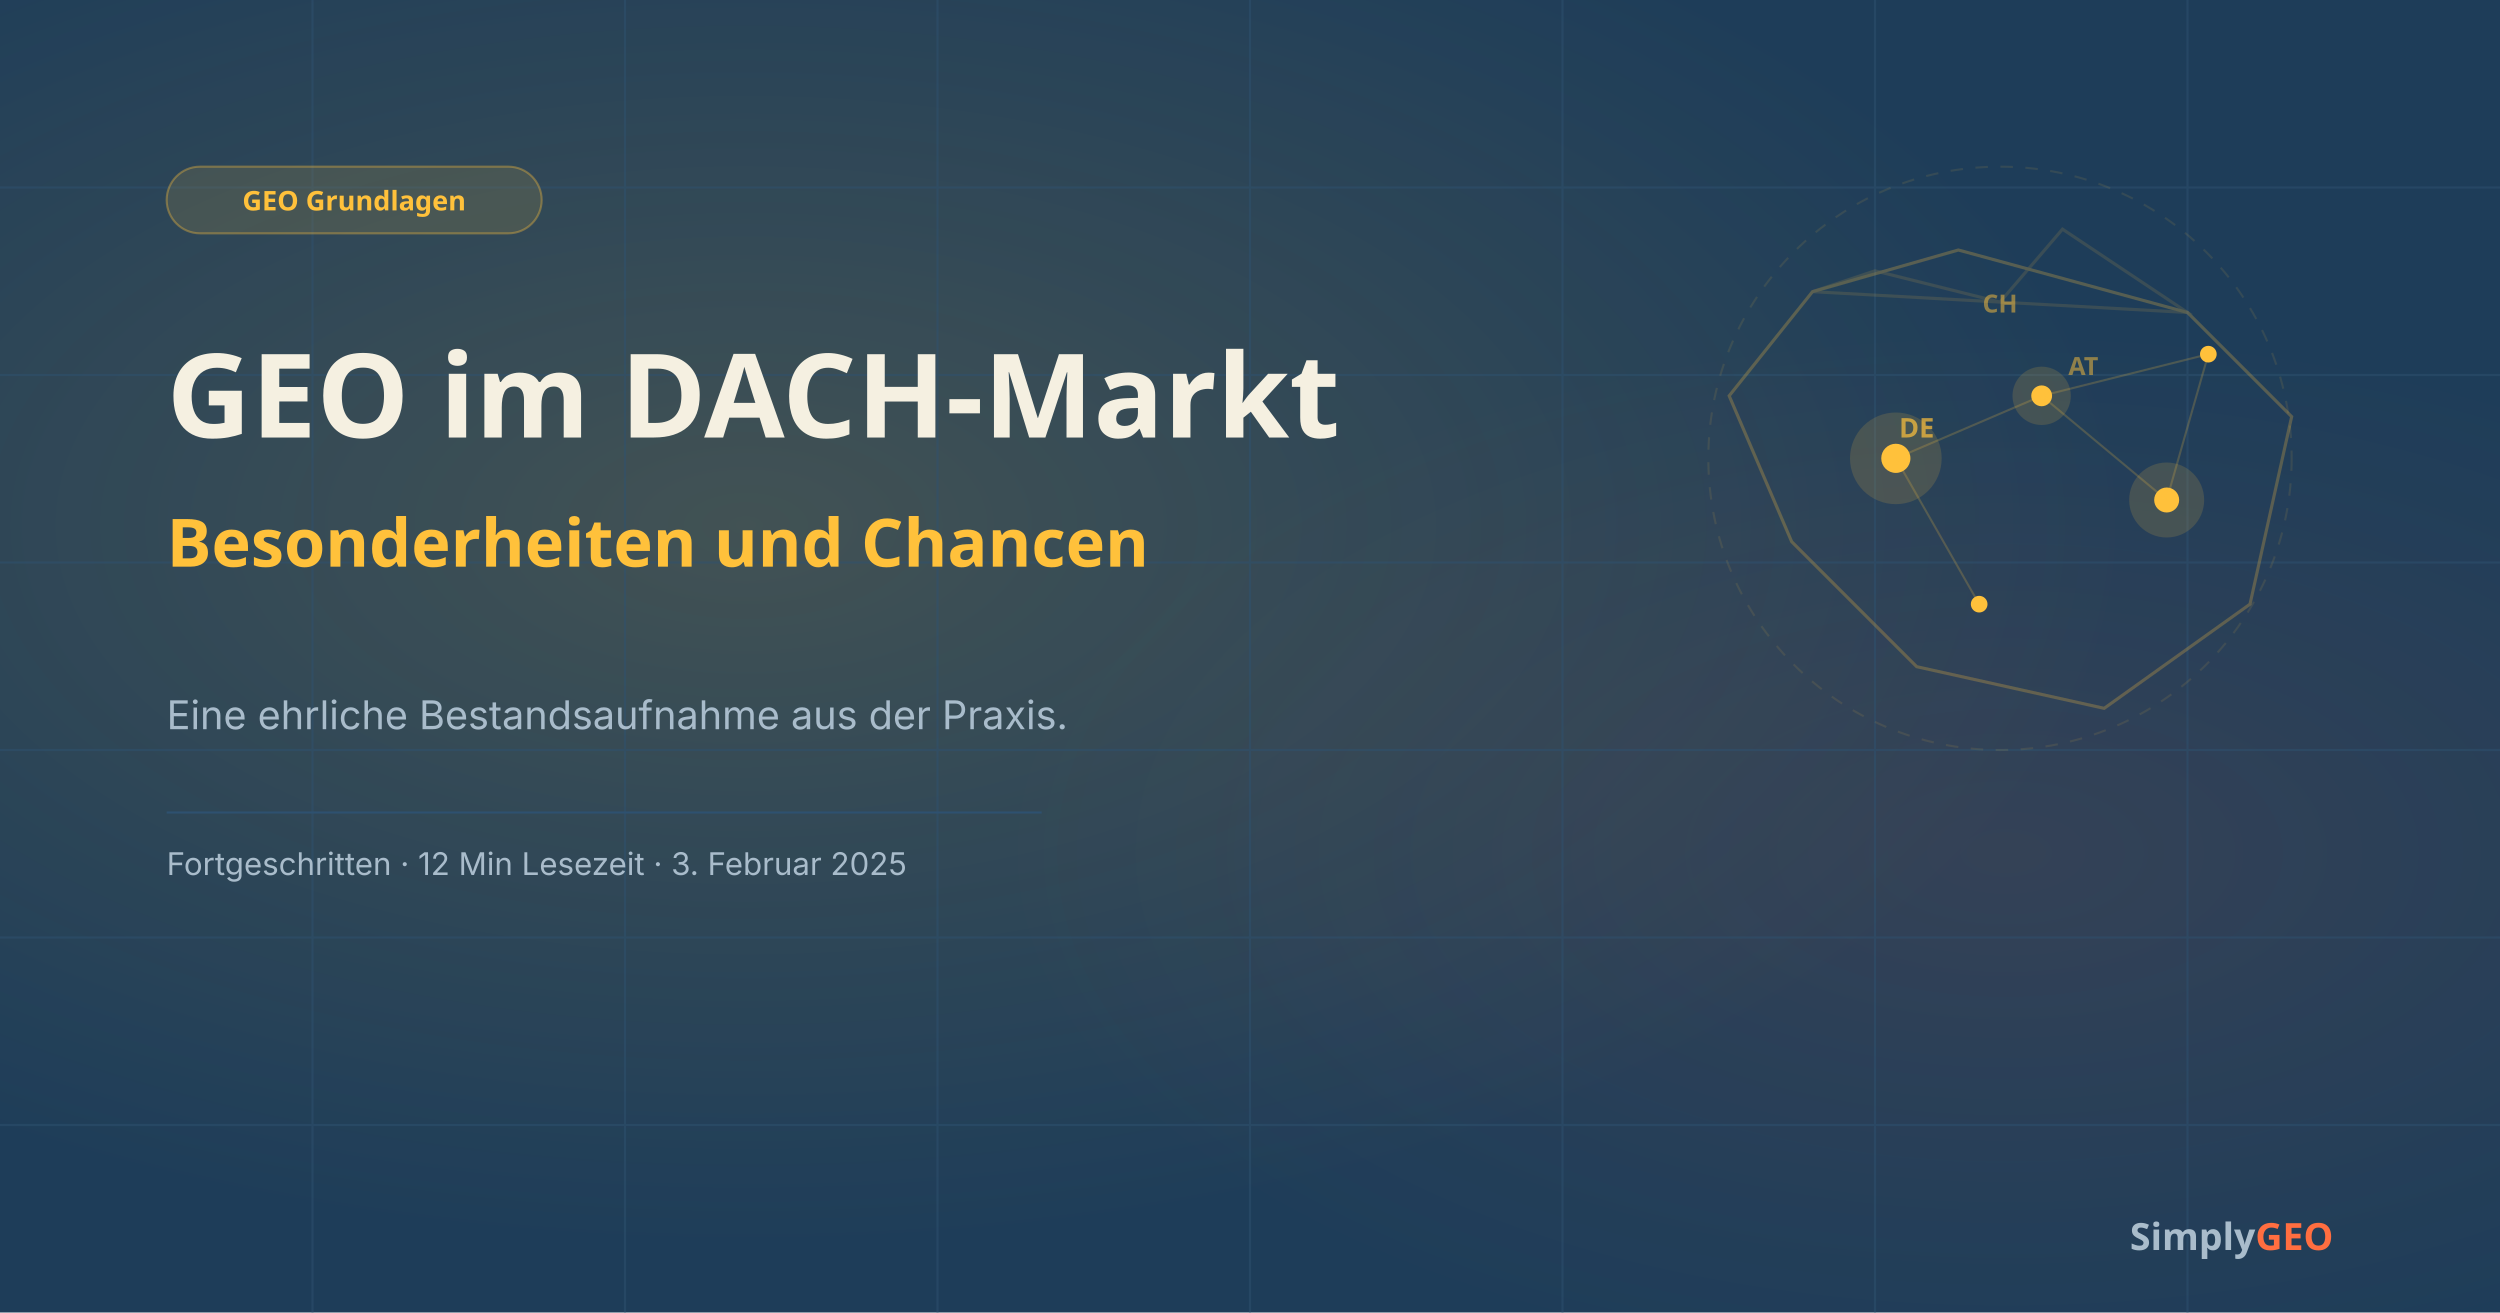
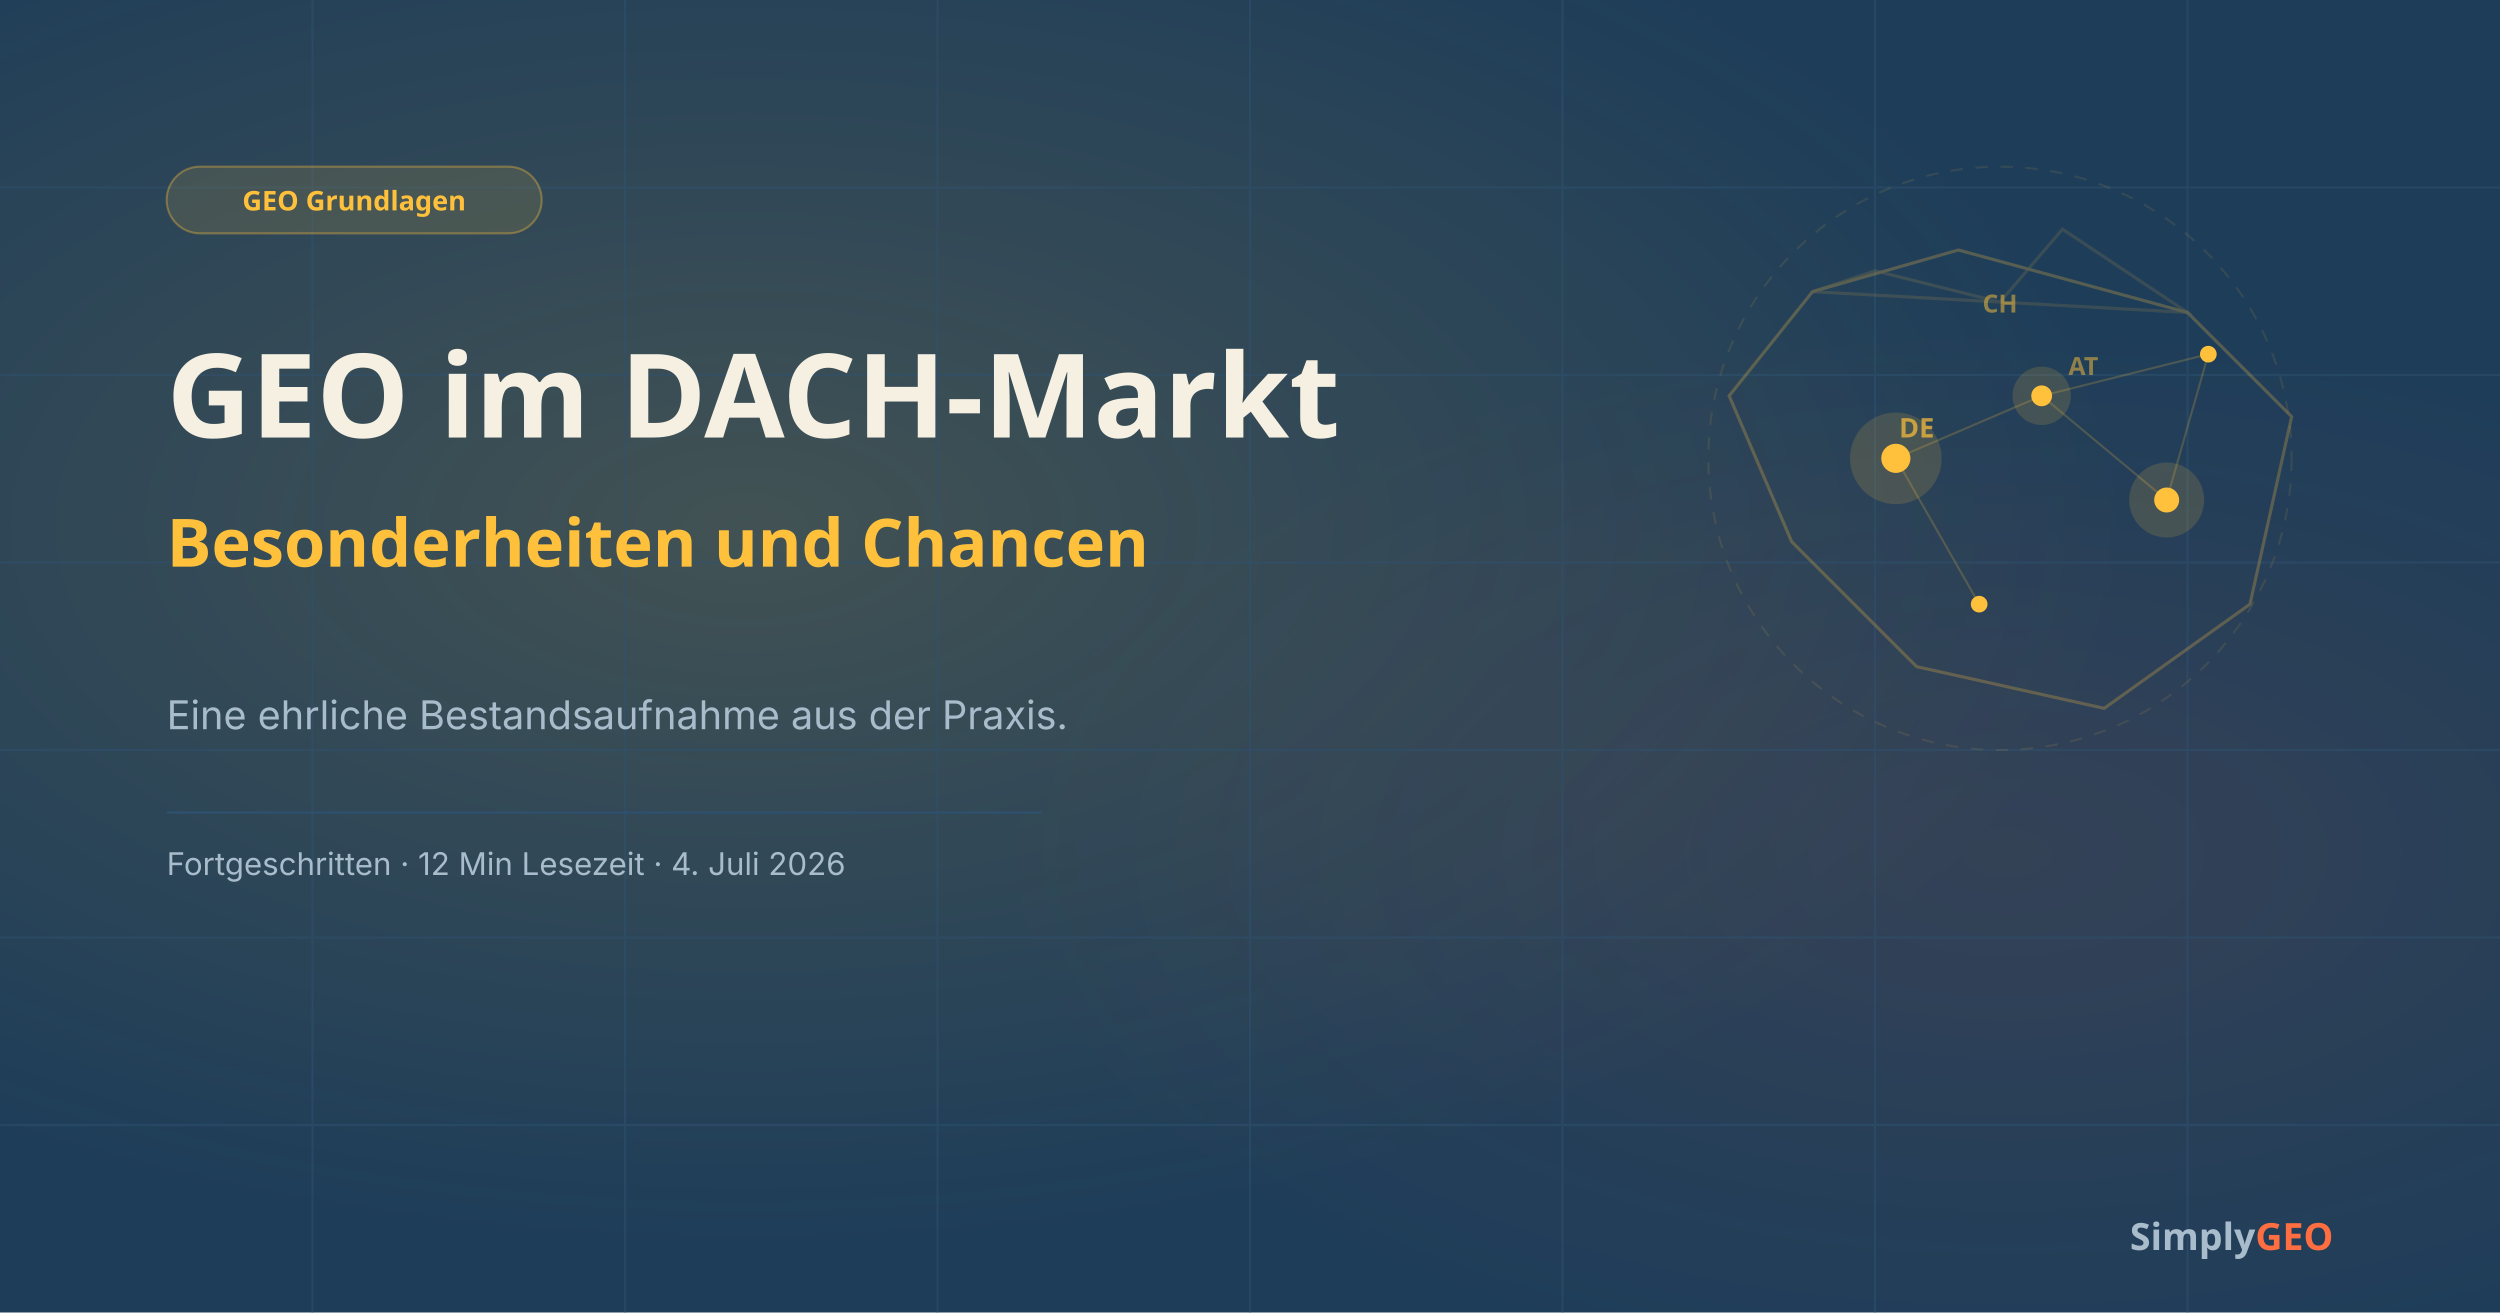
<svg xmlns="http://www.w3.org/2000/svg" viewBox="0 0 1200 630" width="1200" height="630">
  <defs>
    <radialGradient id="glow1" cx="30%" cy="40%" r="55%">
      <stop offset="0%" stop-color="#ffc13b" stop-opacity="0.16" />
      <stop offset="100%" stop-color="#ffc13b" stop-opacity="0" />
    </radialGradient>
    <radialGradient id="glow2" cx="80%" cy="65%" r="40%">
      <stop offset="0%" stop-color="#ff6e40" stop-opacity="0.1" />
      <stop offset="100%" stop-color="#ff6e40" stop-opacity="0" />
    </radialGradient>
  </defs>
  <rect width="1200" height="630" fill="#1e3d59" />
  <rect width="1200" height="630" fill="url(#glow1)" />
  <rect width="1200" height="630" fill="url(#glow2)" />
  <g stroke="#2e5170" stroke-width="1" opacity="0.5">
    <line x1="0" y1="90" x2="1200" y2="90" />
    <line x1="0" y1="180" x2="1200" y2="180" />
    <line x1="0" y1="270" x2="1200" y2="270" />
    <line x1="0" y1="360" x2="1200" y2="360" />
    <line x1="0" y1="450" x2="1200" y2="450" />
    <line x1="0" y1="540" x2="1200" y2="540" />
    <line x1="150" y1="0" x2="150" y2="630" />
    <line x1="300" y1="0" x2="300" y2="630" />
    <line x1="450" y1="0" x2="450" y2="630" />
    <line x1="600" y1="0" x2="600" y2="630" />
    <line x1="750" y1="0" x2="750" y2="630" />
    <line x1="900" y1="0" x2="900" y2="630" />
    <line x1="1050" y1="0" x2="1050" y2="630" />
  </g>
  <g opacity="0.25" fill="none" stroke="#ffc13b" stroke-width="1.5">
    <polygon points="870,140 940,120 1050,150 1100,200 1080,290 1010,340 920,320 860,260 830,190" />
    <polygon points="870,140 900,130 960,145 990,110 1050,150" opacity="0.5" />
  </g>
  <text x="920" y="210" text-anchor="middle" font-family="Space Grotesk, sans-serif" font-size="13" font-weight="700" fill="#ffc13b" opacity="0.7">DE</text>
  <text x="1000" y="180" text-anchor="middle" font-family="Space Grotesk, sans-serif" font-size="12" font-weight="700" fill="#ffc13b" opacity="0.5">AT</text>
  <text x="960" y="150" text-anchor="middle" font-family="Space Grotesk, sans-serif" font-size="12" font-weight="700" fill="#ffc13b" opacity="0.5">CH</text>
  <g fill="#ffc13b">
    <circle cx="910" cy="220" r="7" />
    <circle cx="980" cy="190" r="5" />
    <circle cx="1040" cy="240" r="6" />
    <circle cx="950" cy="290" r="4" />
    <circle cx="1060" cy="170" r="4" />
  </g>
  <g fill="#ffc13b" opacity="0.15">
    <circle cx="910" cy="220" r="22" />
    <circle cx="1040" cy="240" r="18" />
    <circle cx="980" cy="190" r="14" />
  </g>
  <g stroke="#ffc13b" stroke-width="1" opacity="0.2">
    <line x1="910" y1="220" x2="980" y2="190" />
    <line x1="980" y1="190" x2="1040" y2="240" />
    <line x1="910" y1="220" x2="950" y2="290" />
    <line x1="1040" y1="240" x2="1060" y2="170" />
    <line x1="980" y1="190" x2="1060" y2="170" />
  </g>
  <circle cx="960" cy="220" r="140" fill="none" stroke="#ffc13b" stroke-width="1" stroke-dasharray="6 6" opacity="0.1" />
  <rect x="80" y="80" width="180" height="32" rx="16" fill="#ffc13b" fill-opacity="0.12" stroke="#ffc13b" stroke-opacity="0.35" stroke-width="1" />
  <text x="170" y="101" text-anchor="middle" font-family="Space Grotesk, sans-serif" font-size="13" font-weight="600" fill="#ffc13b">GEO Grundlagen</text>
  <text x="80" y="210" font-family="Space Grotesk, sans-serif" font-size="56" font-weight="700" fill="#f5f0e1">GEO im DACH-Markt</text>
  <text x="80" y="272" font-family="Space Grotesk, sans-serif" font-size="32" font-weight="600" fill="#ffc13b">Besonderheiten und Chancen</text>
  <text x="80" y="350" font-family="Inter, sans-serif" font-size="19" fill="#a9bccb">Eine ehrliche Bestandsaufnahme aus der Praxis.</text>
  <line x1="80" y1="390" x2="500" y2="390" stroke="#2e5170" stroke-width="1" />
-   <text x="80" y="420" font-family="Inter, sans-serif" font-size="15" fill="#a9bccb">Fortgeschritten · 12 Min Lesezeit · 3. Februar 2025</text>
+   <text x="80" y="420" font-family="Inter, sans-serif" font-size="15" fill="#a9bccb">Fortgeschritten · 12 Min Lesezeit · 4. Juli 2026</text>
  <text x="1120" y="600" text-anchor="end" font-family="Space Grotesk, sans-serif" font-size="18" font-weight="700" fill="#a9bccb">Simply<tspan fill="#ff6e40">GEO</tspan>
  </text>
</svg>
